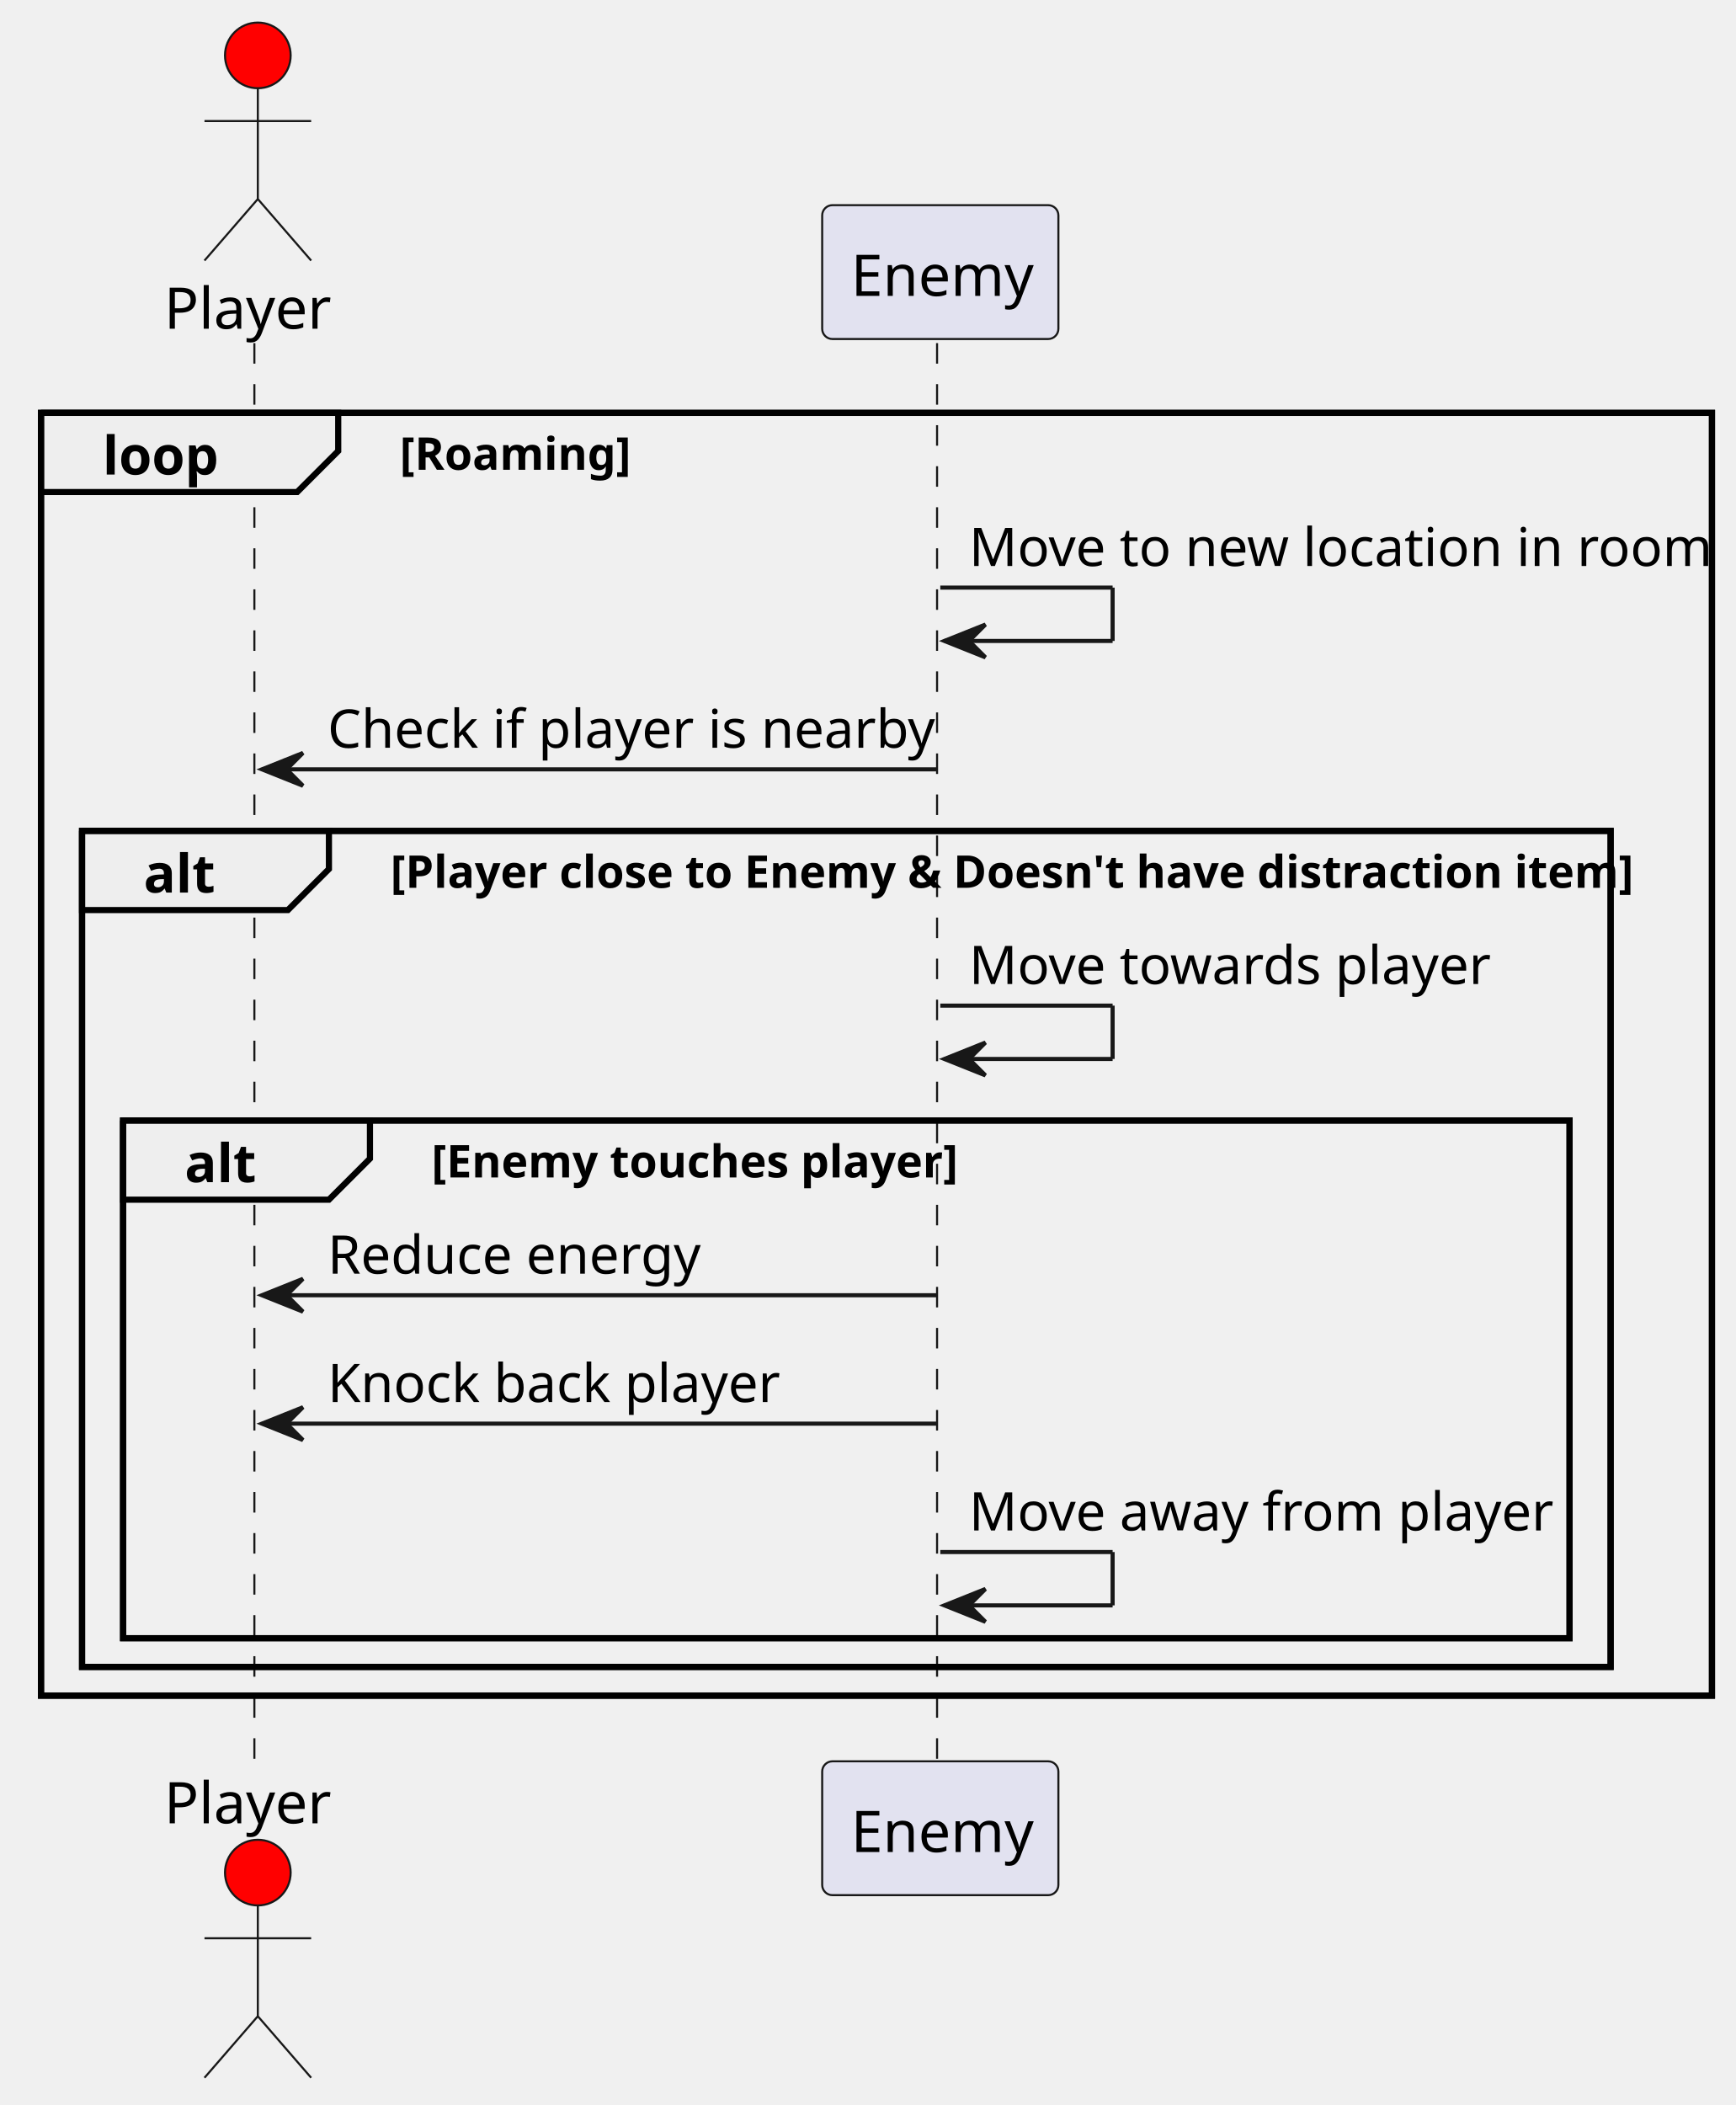
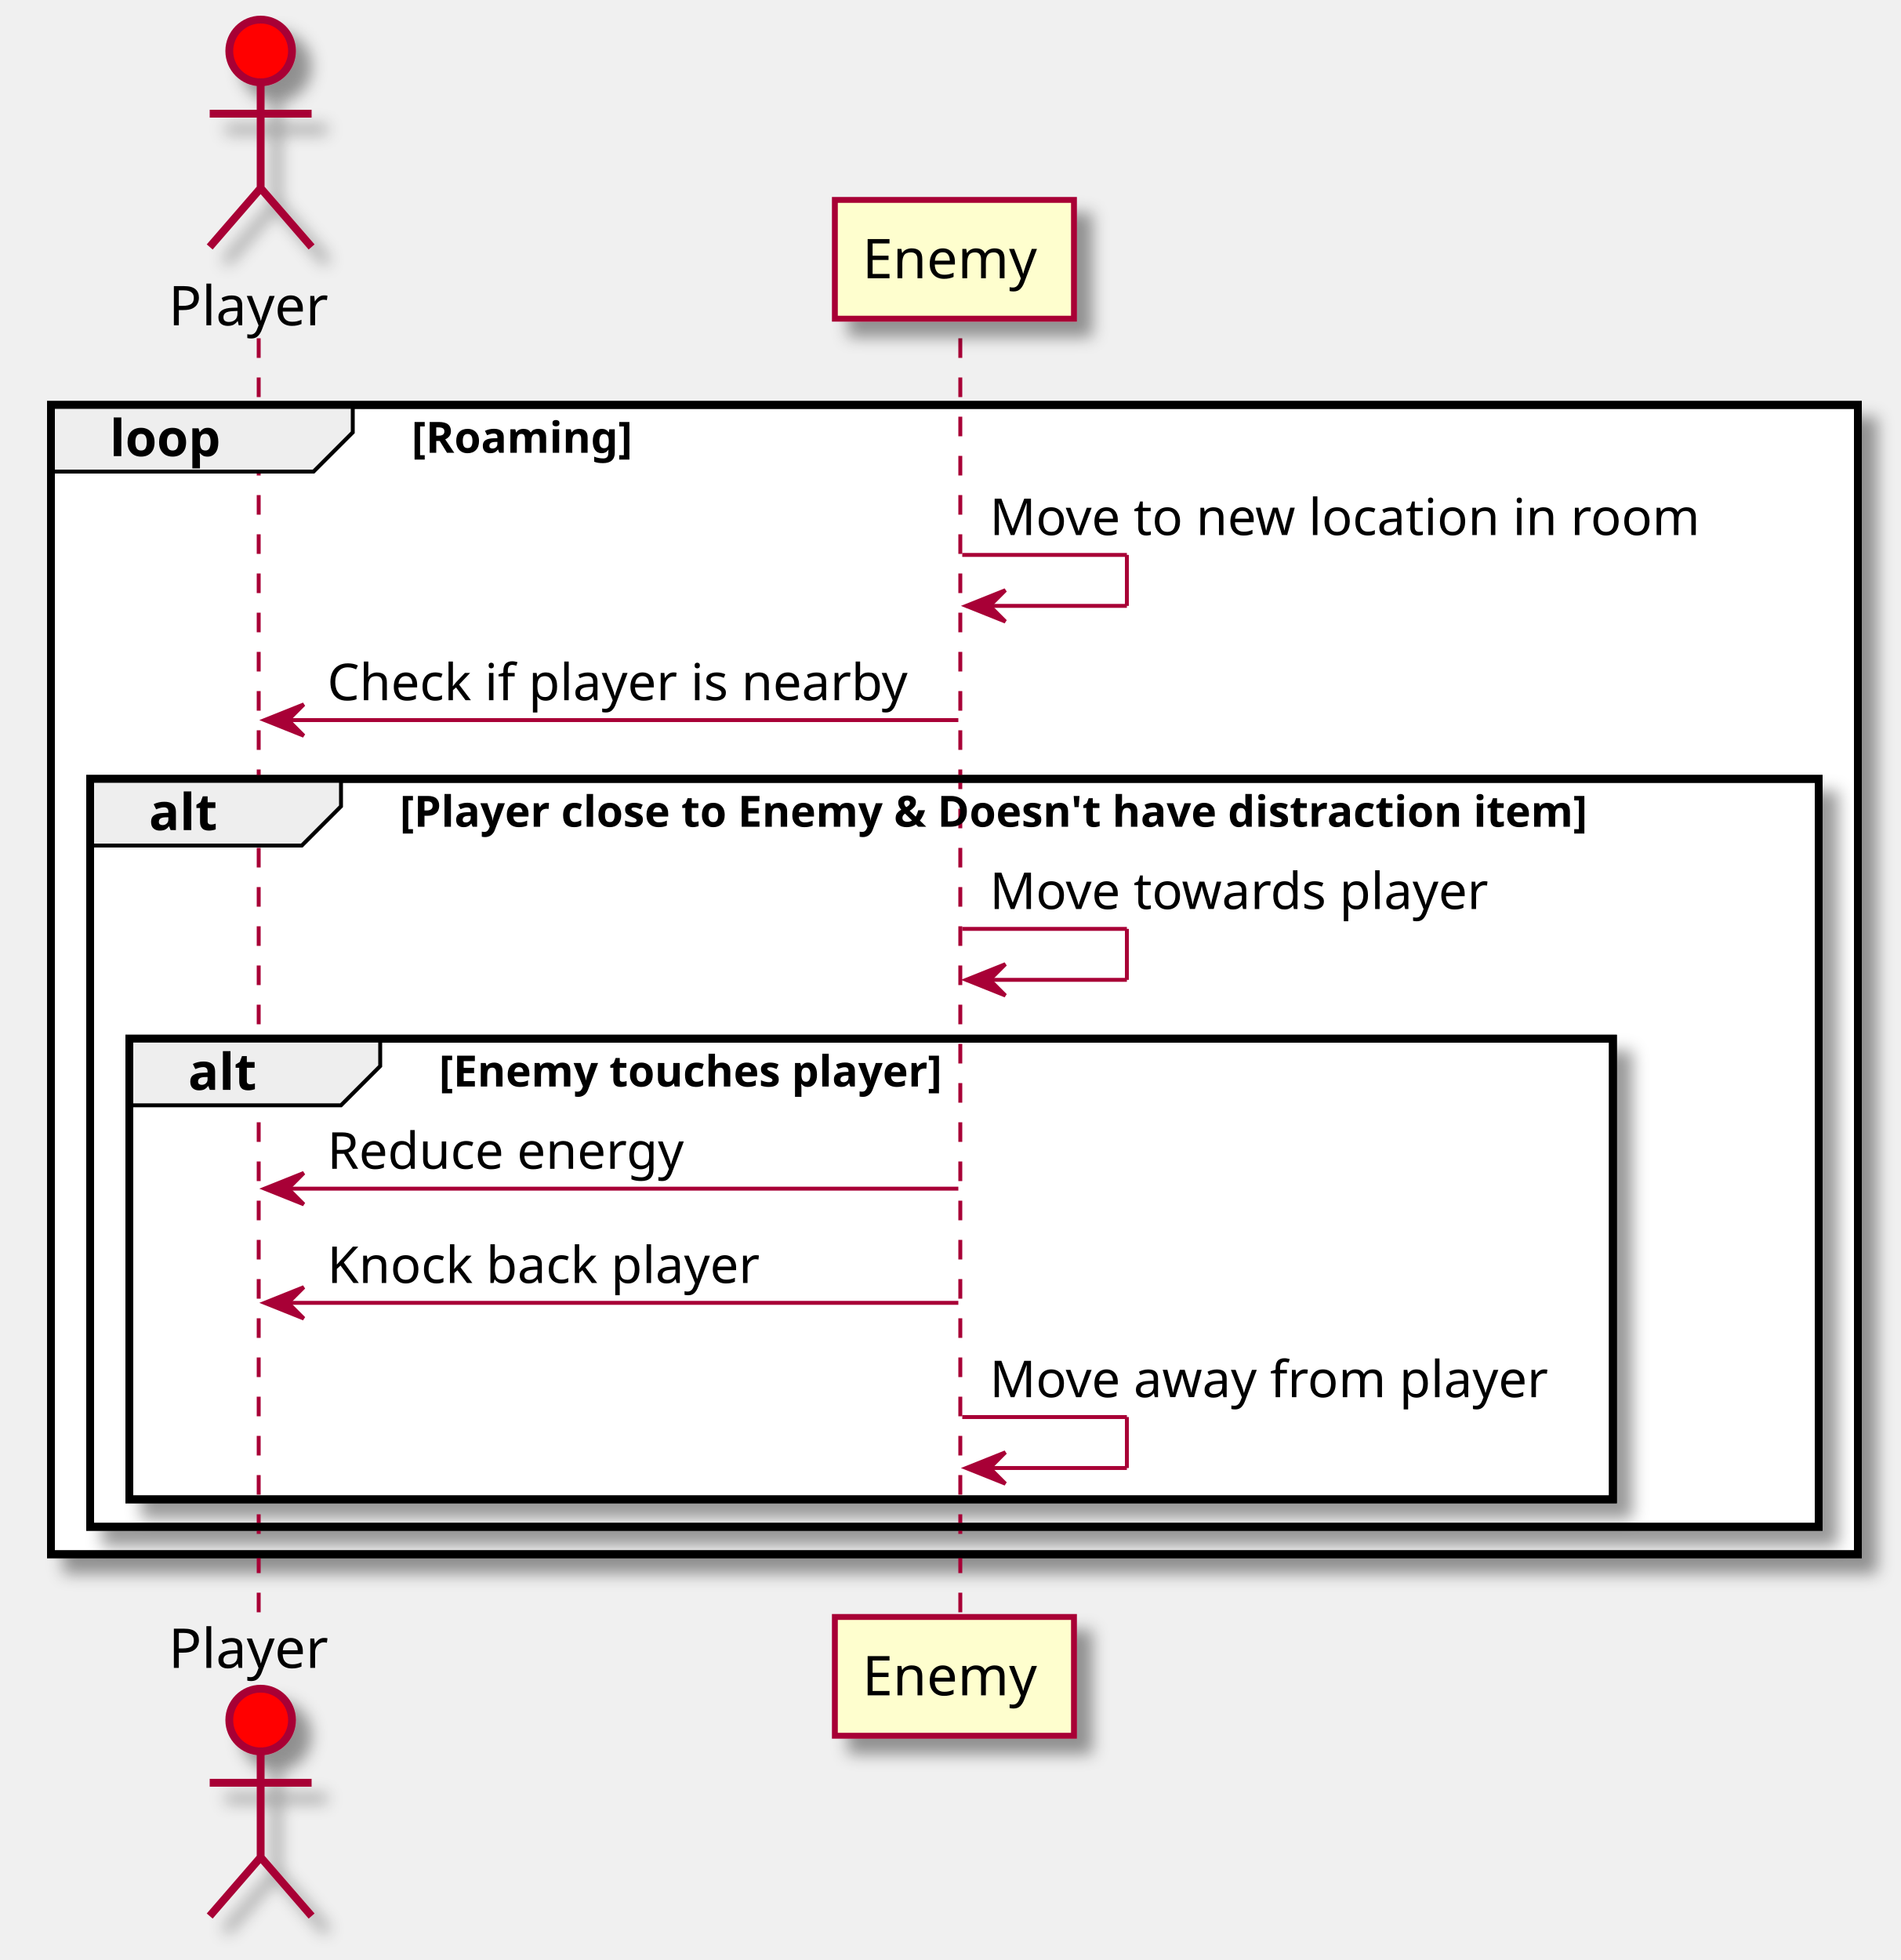
- <svg xmlns="http://www.w3.org/2000/svg" contentStyleType="text/css" data-diagram-type="SEQUENCE" height="513px" preserveAspectRatio="none" style="width:423px;height:513px;background:#FFFFFF;" version="1.1" viewBox="0 0 423 513" width="423px" zoomAndPan="magnify">
-   <defs />
+ <svg xmlns="http://www.w3.org/2000/svg" contentScriptType="application/ecmascript" contentStyleType="text/css" height="500px" preserveAspectRatio="none" style="width:485px;height:500px;" version="1.1" viewBox="0 0 485 500" width="485px" zoomAndPan="magnify">
+   <defs>
+     <filter height="300%" id="f1egshwfr361h1" width="300%" x="-1" y="-1">
+       <feGaussianBlur result="blurOut" stdDeviation="2.0" />
+       <feColorMatrix in="blurOut" result="blurOut2" type="matrix" values="0 0 0 0 0 0 0 0 0 0 0 0 0 0 0 0 0 0 .4 0" />
+       <feOffset dx="4.0" dy="4.0" in="blurOut2" result="blurOut3" />
+       <feBlend in="SourceGraphic" in2="blurOut3" mode="normal" />
+     </filter>
+   </defs>
  <g>
-     <rect fill="none" height="312.619" style="stroke:#000000;stroke-width:1.5;" width="407.264" x="10" y="100.621" />
-     <rect fill="none" height="203.746" style="stroke:#000000;stroke-width:1.5;" width="372.561" x="20" y="202.494" />
-     <rect fill="none" height="126.164" style="stroke:#000000;stroke-width:1.5;" width="352.561" x="30" y="273.076" />
-     <g>
-       <rect fill="#000000" fill-opacity="0" height="346.619" width="8" x="58.841" y="83.621" />
-       <line style="stroke:#181818;stroke-width:0.5;stroke-dasharray:5,5;" x1="62" x2="62" y1="83.621" y2="430.24" />
-     </g>
-     <g>
-       <rect fill="#000000" fill-opacity="0" height="346.619" width="8" x="225.181" y="83.621" />
-       <line style="stroke:#181818;stroke-width:0.5;stroke-dasharray:5,5;" x1="228.395" x2="228.395" y1="83.621" y2="430.24" />
-     </g>
-     <g class="participant participant-head" data-participant="Player">
-       <text fill="#000000" font-family="sans-serif" font-size="14" lengthAdjust="spacing" textLength="39.683" x="40" y="80.107">Player</text>
-       <ellipse cx="62.841" cy="13.5" fill="#FF0000" rx="8" ry="8" style="stroke:#181818;stroke-width:0.5;" />
-       <path d="M62.841,21.5 L62.841,48.5 M49.841,29.5 L75.841,29.5 M62.841,48.5 L49.841,63.5 M62.841,48.5 L75.841,63.5" fill="none" style="stroke:#181818;stroke-width:0.5;" />
-     </g>
-     <g class="participant participant-tail" data-participant="Player">
-       <text fill="#000000" font-family="sans-serif" font-size="14" lengthAdjust="spacing" textLength="39.683" x="40" y="444.348">Player</text>
-       <ellipse cx="62.841" cy="456.361" fill="#FF0000" rx="8" ry="8" style="stroke:#181818;stroke-width:0.5;" />
-       <path d="M62.841,464.361 L62.841,491.361 M49.841,472.361 L75.841,472.361 M62.841,491.361 L49.841,506.361 M62.841,491.361 L75.841,506.361" fill="none" style="stroke:#181818;stroke-width:0.5;" />
-     </g>
-     <g class="participant participant-head" data-participant="Enemy">
-       <rect fill="#E2E2F0" height="32.621" rx="2.5" ry="2.5" style="stroke:#181818;stroke-width:0.5;" width="57.572" x="200.395" y="50" />
-       <text fill="#000000" font-family="sans-serif" font-size="14" lengthAdjust="spacing" textLength="43.572" x="207.395" y="72.107">Enemy</text>
-     </g>
-     <g class="participant participant-tail" data-participant="Enemy">
-       <rect fill="#E2E2F0" height="32.621" rx="2.5" ry="2.5" style="stroke:#181818;stroke-width:0.5;" width="57.572" x="200.395" y="429.24" />
-       <text fill="#000000" font-family="sans-serif" font-size="14" lengthAdjust="spacing" textLength="43.572" x="207.395" y="451.348">Enemy</text>
-     </g>
-     <path d="M10,100.621 L82.435,100.621 L82.435,109.912 L72.435,119.912 L10,119.912 L10,100.621" fill="#EEEEEE" style="stroke:#000000;stroke-width:1.5;" />
-     <rect fill="none" height="312.619" style="stroke:#000000;stroke-width:1.5;" width="407.264" x="10" y="100.621" />
-     <text fill="#000000" font-family="sans-serif" font-size="13" font-weight="bold" lengthAdjust="spacing" textLength="27.435" x="25" y="115.649">loop</text>
-     <text fill="#000000" font-family="sans-serif" font-size="11" font-weight="bold" lengthAdjust="spacing" textLength="54.382" x="97.435" y="114.491">[Roaming]</text>
-     <g class="message" data-participant-1="Enemy" data-participant-2="Enemy">
-       <line style="stroke:#181818;stroke-width:1;" x1="229.181" x2="271.181" y1="143.203" y2="143.203" />
-       <line style="stroke:#181818;stroke-width:1;" x1="271.181" x2="271.181" y1="143.203" y2="156.203" />
-       <line style="stroke:#181818;stroke-width:1;" x1="230.181" x2="271.181" y1="156.203" y2="156.203" />
-       <polygon fill="#181818" points="240.181,152.203,230.181,156.203,240.181,160.203,236.181,156.203" style="stroke:#181818;stroke-width:1;" />
-       <text fill="#000000" font-family="sans-serif" font-size="13" lengthAdjust="spacing" textLength="169.083" x="236.181" y="137.94">Move to new location in room</text>
-     </g>
-     <g class="message" data-participant-1="Enemy" data-participant-2="Player">
-       <polygon fill="#181818" points="73.841,183.494,63.841,187.494,73.841,191.494,69.841,187.494" style="stroke:#181818;stroke-width:1;" />
-       <line style="stroke:#181818;stroke-width:1;" x1="67.841" x2="228.181" y1="187.494" y2="187.494" />
-       <text fill="#000000" font-family="sans-serif" font-size="13" lengthAdjust="spacing" textLength="142.34" x="79.841" y="182.231">Check if player is nearby</text>
-     </g>
-     <path d="M20,202.494 L80.171,202.494 L80.171,211.785 L70.171,221.785 L20,221.785 L20,202.494" fill="#EEEEEE" style="stroke:#000000;stroke-width:1.5;" />
-     <rect fill="none" height="203.746" style="stroke:#000000;stroke-width:1.5;" width="372.561" x="20" y="202.494" />
-     <text fill="#000000" font-family="sans-serif" font-size="13" font-weight="bold" lengthAdjust="spacing" textLength="15.171" x="35" y="217.523">alt</text>
-     <text fill="#000000" font-family="sans-serif" font-size="11" font-weight="bold" lengthAdjust="spacing" textLength="291.146" x="95.171" y="216.364">[Player close to Enemy &amp; Doesn't have distraction item]</text>
-     <g class="message" data-participant-1="Enemy" data-participant-2="Enemy">
-       <line style="stroke:#181818;stroke-width:1;" x1="229.181" x2="271.181" y1="245.076" y2="245.076" />
-       <line style="stroke:#181818;stroke-width:1;" x1="271.181" x2="271.181" y1="245.076" y2="258.076" />
-       <line style="stroke:#181818;stroke-width:1;" x1="230.181" x2="271.181" y1="258.076" y2="258.076" />
-       <polygon fill="#181818" points="240.181,254.076,230.181,258.076,240.181,262.076,236.181,258.076" style="stroke:#181818;stroke-width:1;" />
-       <text fill="#000000" font-family="sans-serif" font-size="13" lengthAdjust="spacing" textLength="119.939" x="236.181" y="239.814">Move towards player</text>
-     </g>
-     <path d="M30,273.076 L90.171,273.076 L90.171,282.367 L80.171,292.367 L30,292.367 L30,273.076" fill="#EEEEEE" style="stroke:#000000;stroke-width:1.5;" />
-     <rect fill="none" height="126.164" style="stroke:#000000;stroke-width:1.5;" width="352.561" x="30" y="273.076" />
-     <text fill="#000000" font-family="sans-serif" font-size="13" font-weight="bold" lengthAdjust="spacing" textLength="15.171" x="45" y="288.104">alt</text>
-     <text fill="#000000" font-family="sans-serif" font-size="11" font-weight="bold" lengthAdjust="spacing" textLength="124.094" x="105.171" y="286.946">[Enemy touches player]</text>
-     <g class="message" data-participant-1="Enemy" data-participant-2="Player">
-       <polygon fill="#181818" points="73.841,311.658,63.841,315.658,73.841,319.658,69.841,315.658" style="stroke:#181818;stroke-width:1;" />
-       <line style="stroke:#181818;stroke-width:1;" x1="67.841" x2="228.181" y1="315.658" y2="315.658" />
-       <text fill="#000000" font-family="sans-serif" font-size="13" lengthAdjust="spacing" textLength="88.169" x="79.841" y="310.396">Reduce energy</text>
-     </g>
-     <g class="message" data-participant-1="Enemy" data-participant-2="Player">
-       <polygon fill="#181818" points="73.841,342.949,63.841,346.949,73.841,350.949,69.841,346.949" style="stroke:#181818;stroke-width:1;" />
-       <line style="stroke:#181818;stroke-width:1;" x1="67.841" x2="228.181" y1="346.949" y2="346.949" />
-       <text fill="#000000" font-family="sans-serif" font-size="13" lengthAdjust="spacing" textLength="106.222" x="79.841" y="341.687">Knock back player</text>
-     </g>
-     <g class="message" data-participant-1="Enemy" data-participant-2="Enemy">
-       <line style="stroke:#181818;stroke-width:1;" x1="229.181" x2="271.181" y1="378.24" y2="378.24" />
-       <line style="stroke:#181818;stroke-width:1;" x1="271.181" x2="271.181" y1="378.24" y2="391.24" />
-       <line style="stroke:#181818;stroke-width:1;" x1="230.181" x2="271.181" y1="391.24" y2="391.24" />
-       <polygon fill="#181818" points="240.181,387.24,230.181,391.24,240.181,395.24,236.181,391.24" style="stroke:#181818;stroke-width:1;" />
-       <text fill="#000000" font-family="sans-serif" font-size="13" lengthAdjust="spacing" textLength="134.38" x="236.181" y="372.978">Move away from player</text>
-     </g>
+     <rect fill="#FFFFFF" filter="url(#f1egshwfr361h1)" height="293.195" style="stroke: #000000; stroke-width: 2.0;" width="461" x="13" y="103.297" />
+     <rect fill="#FFFFFF" filter="url(#f1egshwfr361h1)" height="190.797" style="stroke: #000000; stroke-width: 2.0;" width="441" x="23" y="198.695" />
+     <rect fill="#FFFFFF" filter="url(#f1egshwfr361h1)" height="117.531" style="stroke: #000000; stroke-width: 2.0;" width="378.5" x="33" y="264.961" />
+     <line style="stroke: #A80036; stroke-width: 1.0; stroke-dasharray: 5.0,5.0;" x1="66" x2="66" y1="86.297" y2="413.492" />
+     <line style="stroke: #A80036; stroke-width: 1.0; stroke-dasharray: 5.0,5.0;" x1="245" x2="245" y1="86.297" y2="413.492" />
+     <text fill="#000000" font-family="sans-serif" font-size="14" lengthAdjust="spacingAndGlyphs" textLength="41" x="43" y="82.995">Player</text>
+     <ellipse cx="66.5" cy="13" fill="#FF0000" filter="url(#f1egshwfr361h1)" rx="8" ry="8" style="stroke: #A80036; stroke-width: 2.0;" />
+     <path d="M66.5,21 L66.5,48 M53.5,29 L79.5,29 M66.5,48 L53.5,63 M66.5,48 L79.5,63 " fill="none" filter="url(#f1egshwfr361h1)" style="stroke: #A80036; stroke-width: 2.0;" />
+     <text fill="#000000" font-family="sans-serif" font-size="14" lengthAdjust="spacingAndGlyphs" textLength="41" x="43" y="425.487">Player</text>
+     <ellipse cx="66.5" cy="438.789" fill="#FF0000" filter="url(#f1egshwfr361h1)" rx="8" ry="8" style="stroke: #A80036; stroke-width: 2.0;" />
+     <path d="M66.5,446.789 L66.5,473.789 M53.5,454.789 L79.5,454.789 M66.5,473.789 L53.5,488.789 M66.5,473.789 L79.5,488.789 " fill="none" filter="url(#f1egshwfr361h1)" style="stroke: #A80036; stroke-width: 2.0;" />
+     <rect fill="#FEFECE" filter="url(#f1egshwfr361h1)" height="30.297" style="stroke: #A80036; stroke-width: 1.5;" width="61" x="213" y="51" />
+     <text fill="#000000" font-family="sans-serif" font-size="14" lengthAdjust="spacingAndGlyphs" textLength="47" x="220" y="70.995">Enemy</text>
+     <rect fill="#FEFECE" filter="url(#f1egshwfr361h1)" height="30.297" style="stroke: #A80036; stroke-width: 1.5;" width="61" x="213" y="412.492" />
+     <text fill="#000000" font-family="sans-serif" font-size="14" lengthAdjust="spacingAndGlyphs" textLength="47" x="220" y="432.487">Enemy</text>
+     <path d="M13,103.297 L90,103.297 L90,110.297 L80,120.297 L13,120.297 L13,103.297 " fill="#EEEEEE" style="stroke: #000000; stroke-width: 1.0;" />
+     <rect fill="none" height="293.195" style="stroke: #000000; stroke-width: 2.0;" width="461" x="13" y="103.297" />
+     <text fill="#000000" font-family="sans-serif" font-size="13" font-weight="bold" lengthAdjust="spacingAndGlyphs" textLength="32" x="28" y="116.364">loop</text>
+     <text fill="#000000" font-family="sans-serif" font-size="11" font-weight="bold" lengthAdjust="spacingAndGlyphs" textLength="65" x="105" y="115.507">[Roaming]</text>
+     <line style="stroke: #A80036; stroke-width: 1.0;" x1="245.5" x2="287.5" y1="141.562" y2="141.562" />
+     <line style="stroke: #A80036; stroke-width: 1.0;" x1="287.5" x2="287.5" y1="141.562" y2="154.562" />
+     <line style="stroke: #A80036; stroke-width: 1.0;" x1="246.5" x2="287.5" y1="154.562" y2="154.562" />
+     <polygon fill="#A80036" points="256.5,150.562,246.5,154.562,256.5,158.562,252.5,154.562" style="stroke: #A80036; stroke-width: 1.0;" />
+     <text fill="#000000" font-family="sans-serif" font-size="13" lengthAdjust="spacingAndGlyphs" textLength="187" x="252.5" y="136.497">Move to new location in room</text>
+     <polygon fill="#A80036" points="77.5,179.695,67.5,183.695,77.5,187.695,73.5,183.695" style="stroke: #A80036; stroke-width: 1.0;" />
+     <line style="stroke: #A80036; stroke-width: 1.0;" x1="71.5" x2="244.5" y1="183.695" y2="183.695" />
+     <text fill="#000000" font-family="sans-serif" font-size="13" lengthAdjust="spacingAndGlyphs" textLength="155" x="83.5" y="178.629">Check if player is nearby</text>
+     <path d="M23,198.695 L87,198.695 L87,205.695 L77,215.695 L23,215.695 L23,198.695 " fill="#EEEEEE" style="stroke: #000000; stroke-width: 1.0;" />
+     <rect fill="none" height="190.797" style="stroke: #000000; stroke-width: 2.0;" width="441" x="23" y="198.695" />
+     <text fill="#000000" font-family="sans-serif" font-size="13" font-weight="bold" lengthAdjust="spacingAndGlyphs" textLength="19" x="38" y="211.762">alt</text>
+     <text fill="#000000" font-family="sans-serif" font-size="11" font-weight="bold" lengthAdjust="spacingAndGlyphs" textLength="357" x="102" y="210.906">[Player close to Enemy &amp; Doesn't have distraction item]</text>
+     <line style="stroke: #A80036; stroke-width: 1.0;" x1="245.5" x2="287.5" y1="236.961" y2="236.961" />
+     <line style="stroke: #A80036; stroke-width: 1.0;" x1="287.5" x2="287.5" y1="236.961" y2="249.961" />
+     <line style="stroke: #A80036; stroke-width: 1.0;" x1="246.5" x2="287.5" y1="249.961" y2="249.961" />
+     <polygon fill="#A80036" points="256.5,245.961,246.5,249.961,256.5,253.961,252.5,249.961" style="stroke: #A80036; stroke-width: 1.0;" />
+     <text fill="#000000" font-family="sans-serif" font-size="13" lengthAdjust="spacingAndGlyphs" textLength="131" x="252.5" y="231.895">Move towards player</text>
+     <path d="M33,264.961 L97,264.961 L97,271.961 L87,281.961 L33,281.961 L33,264.961 " fill="#EEEEEE" style="stroke: #000000; stroke-width: 1.0;" />
+     <rect fill="none" height="117.531" style="stroke: #000000; stroke-width: 2.0;" width="378.5" x="33" y="264.961" />
+     <text fill="#000000" font-family="sans-serif" font-size="13" font-weight="bold" lengthAdjust="spacingAndGlyphs" textLength="19" x="48" y="278.028">alt</text>
+     <text fill="#000000" font-family="sans-serif" font-size="11" font-weight="bold" lengthAdjust="spacingAndGlyphs" textLength="151" x="112" y="277.171">[Enemy touches player]</text>
+     <polygon fill="#A80036" points="77.5,299.227,67.5,303.227,77.5,307.227,73.5,303.227" style="stroke: #A80036; stroke-width: 1.0;" />
+     <line style="stroke: #A80036; stroke-width: 1.0;" x1="71.5" x2="244.5" y1="303.227" y2="303.227" />
+     <text fill="#000000" font-family="sans-serif" font-size="13" lengthAdjust="spacingAndGlyphs" textLength="95" x="83.5" y="298.161">Reduce energy</text>
+     <polygon fill="#A80036" points="77.5,328.359,67.5,332.359,77.5,336.359,73.5,332.359" style="stroke: #A80036; stroke-width: 1.0;" />
+     <line style="stroke: #A80036; stroke-width: 1.0;" x1="71.5" x2="244.5" y1="332.359" y2="332.359" />
+     <text fill="#000000" font-family="sans-serif" font-size="13" lengthAdjust="spacingAndGlyphs" textLength="115" x="83.5" y="327.293">Knock back player</text>
+     <line style="stroke: #A80036; stroke-width: 1.0;" x1="245.5" x2="287.5" y1="361.492" y2="361.492" />
+     <line style="stroke: #A80036; stroke-width: 1.0;" x1="287.5" x2="287.5" y1="361.492" y2="374.492" />
+     <line style="stroke: #A80036; stroke-width: 1.0;" x1="246.5" x2="287.5" y1="374.492" y2="374.492" />
+     <polygon fill="#A80036" points="256.5,370.492,246.5,374.492,256.5,378.492,252.5,374.492" style="stroke: #A80036; stroke-width: 1.0;" />
+     <text fill="#000000" font-family="sans-serif" font-size="13" lengthAdjust="spacingAndGlyphs" textLength="147" x="252.5" y="356.426">Move away from player</text>
  </g>
</svg>
